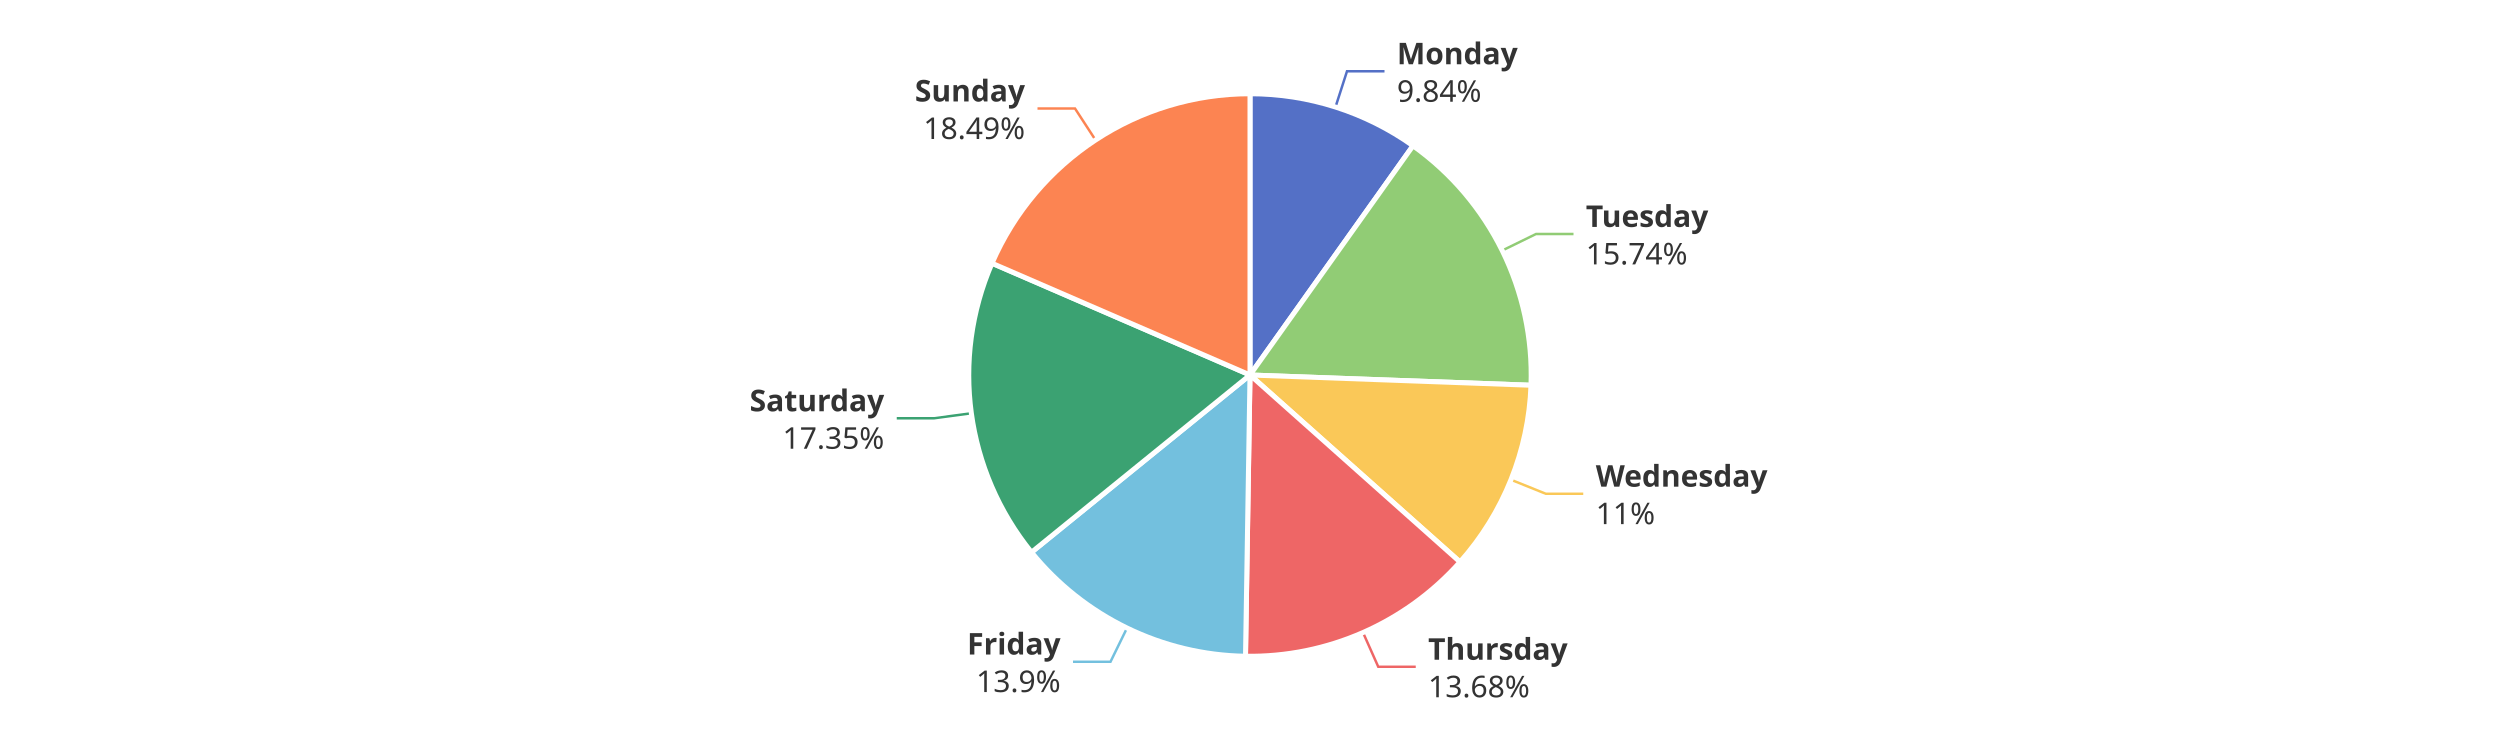
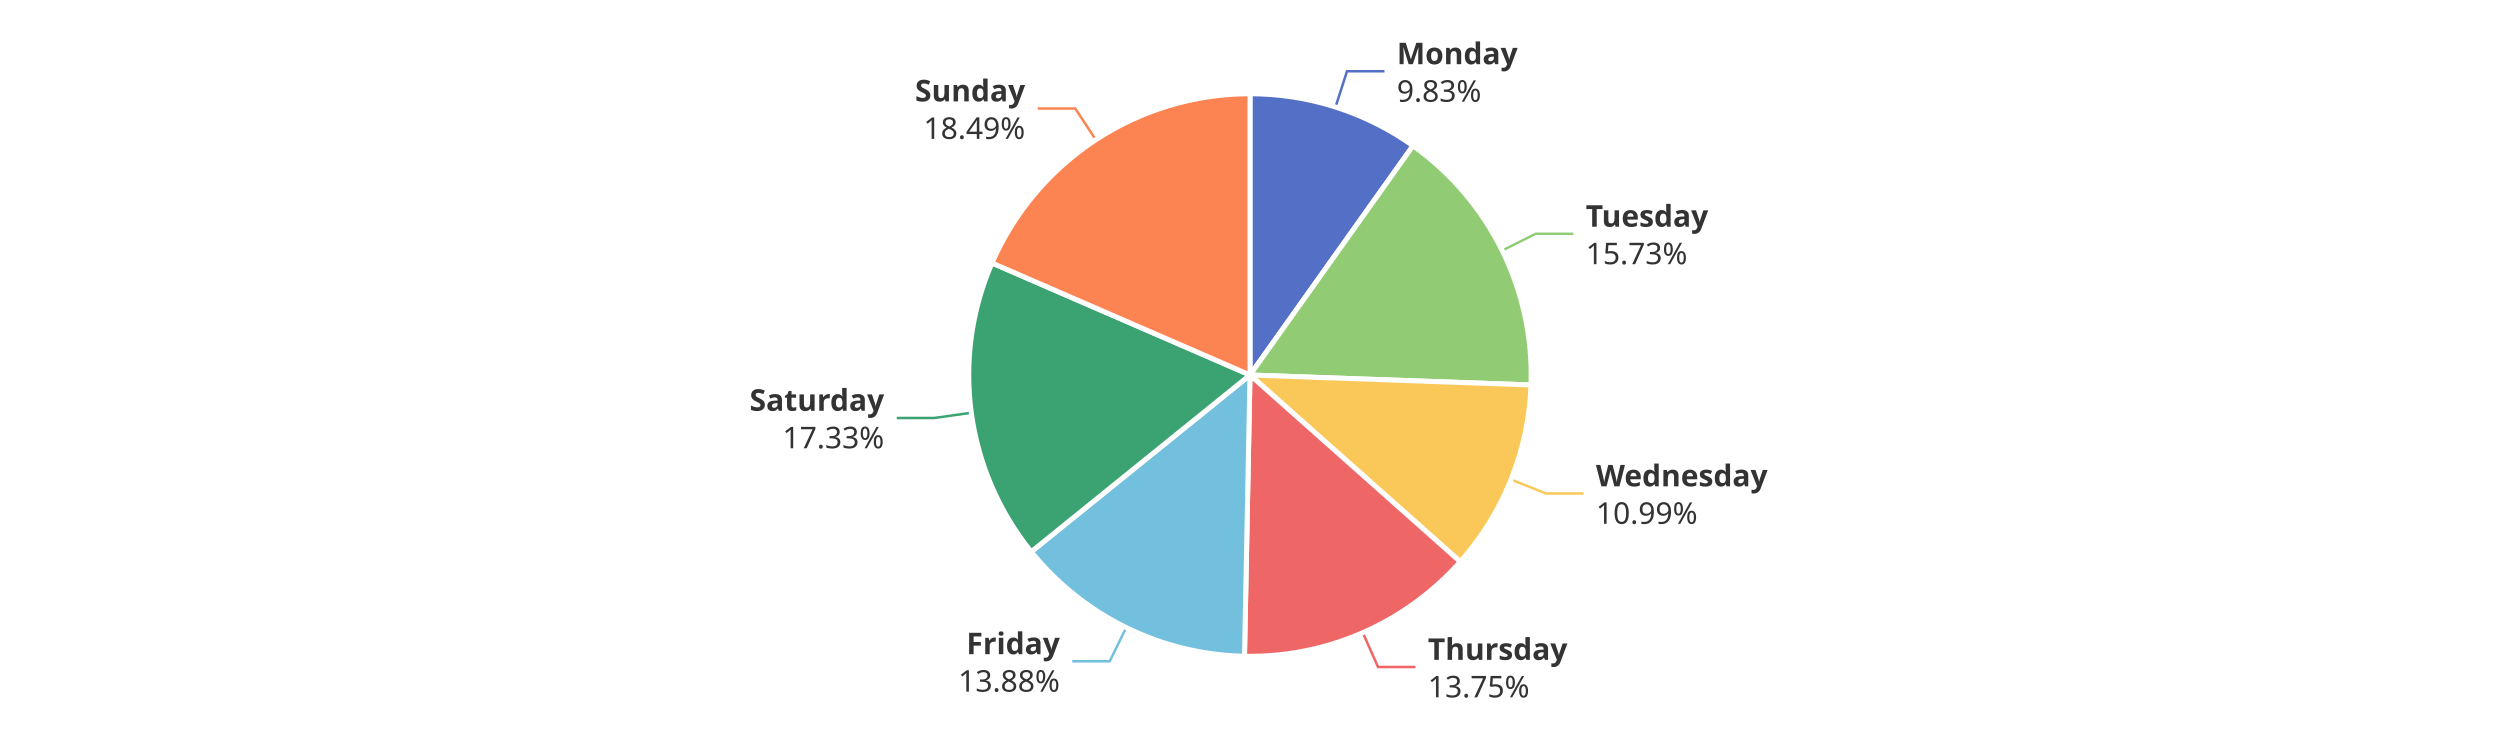
<svg xmlns="http://www.w3.org/2000/svg" width="1000" height="300" version="1.1" baseProfile="full" viewBox="0 0 1000 300">
  <rect width="1000" height="300" x="0" y="0" id="0" fill="#ffffff" />
  <polyline points="534.2 42.8 538.8 28.5 553.8 28.5" fill="none" stroke="#5470c6" />
-   <polyline points="600.9 100.2 614.4 93.6 629.4 93.6" fill="none" stroke="#91cc75" />
-   <polyline points="604.4 191.9 618.3 197.5 633.3 197.5" fill="none" stroke="#fac858" />
-   <polyline points="545.2 253 551.3 266.7 566.3 266.7" fill="none" stroke="#ee6666" />
-   <polyline points="450.8 251.2 444.2 264.7 429.2 264.7" fill="none" stroke="#73c0de" />
-   <polyline points="388.5 165.3 373.7 167.3 358.7 167.3" fill="none" stroke="#3ba272" />
-   <polyline points="438.2 56 430 43.4 415 43.4" fill="none" stroke="#fc8452" />
+   <polyline points="600.9 100.2 614.3 93.5 629.3 93.5" fill="none" stroke="#91cc75" />
+   <polyline points="604.4 191.8 618.4 197.4 633.4 197.4" fill="none" stroke="#fac858" />
+   <polyline points="545.1 253 551.2 266.8 566.2 266.8" fill="none" stroke="#ee6666" />
+   <polyline points="450.5 251 443.9 264.5 428.9 264.5" fill="none" stroke="#73c0de" />
+   <polyline points="388.5 165.1 373.7 167.2 358.7 167.2" fill="none" stroke="#3ba272" />
+   <polyline points="438.3 55.9 430.1 43.4 415.1 43.4" fill="none" stroke="#fc8452" />
  <path d="M500 37.5A112.5 112.5 0 0 1 565.2 58.3L500 150Z" fill="#5470c6" stroke="#fff" stroke-width="2" stroke-linejoin="round" />
-   <path d="M565.2 58.3A112.5 112.5 0 0 1 612.4 154.1L500 150Z" fill="#91cc75" stroke="#fff" stroke-width="2" stroke-linejoin="round" />
-   <path d="M612.4 154.1A112.5 112.5 0 0 1 584 224.8L500 150Z" fill="#fac858" stroke="#fff" stroke-width="2" stroke-linejoin="round" />
-   <path d="M584 224.8A112.5 112.5 0 0 1 498.2 262.5L500 150Z" fill="#ee6666" stroke="#fff" stroke-width="2" stroke-linejoin="round" />
-   <path d="M498.2 262.5A112.5 112.5 0 0 1 412.6 220.9L500 150Z" fill="#73c0de" stroke="#fff" stroke-width="2" stroke-linejoin="round" />
-   <path d="M412.6 220.9A112.5 112.5 0 0 1 396.8 105.3L500 150Z" fill="#3ba272" stroke="#fff" stroke-width="2" stroke-linejoin="round" />
-   <path d="M396.8 105.3A112.5 112.5 0 0 1 500 37.5L500 150Z" fill="#fc8452" stroke="#fff" stroke-width="2" stroke-linejoin="round" />
-   <path d="M0 -15l42.8 0l0 30l-42.8 0Z" transform="translate(558.7859 28.5426)" fill="none" />
-   <text dominant-baseline="central" text-anchor="start" style="font-size:12px;font-family:sans-serif;font-weight:bold;" y="-7.5" transform="translate(558.7859 28.5426)" fill="#333" stroke="rgb(255,255,255)" stroke-width="2" paint-order="stroke" stroke-miterlimit="2">Monday</text>
-   <text dominant-baseline="central" text-anchor="start" style="font-size:12px;font-family:sans-serif;" y="7.5" transform="translate(558.7859 28.5426)" fill="#333" stroke="rgb(255,255,255)" stroke-width="2" paint-order="stroke" stroke-miterlimit="2">9.84%</text>
-   <path d="M0 -15l46.2 0l0 30l-46.2 0Z" transform="translate(634.3509 93.6074)" fill="none" />
-   <text dominant-baseline="central" text-anchor="start" style="font-size:12px;font-family:sans-serif;font-weight:bold;" y="-7.5" transform="translate(634.3509 93.6074)" fill="#333" stroke="rgb(255,255,255)" stroke-width="2" paint-order="stroke" stroke-miterlimit="2">Tuesday</text>
-   <text dominant-baseline="central" text-anchor="start" style="font-size:12px;font-family:sans-serif;" y="7.5" transform="translate(634.3509 93.6074)" fill="#333" stroke="rgb(255,255,255)" stroke-width="2" paint-order="stroke" stroke-miterlimit="2">15.74%</text>
-   <path d="M0 -15l63.6 0l0 30l-63.6 0Z" transform="translate(638.3184 197.5081)" fill="none" />
-   <text dominant-baseline="central" text-anchor="start" style="font-size:12px;font-family:sans-serif;font-weight:bold;" y="-7.5" transform="translate(638.3184 197.5081)" fill="#333" stroke="rgb(255,255,255)" stroke-width="2" paint-order="stroke" stroke-miterlimit="2">Wednesday</text>
-   <text dominant-baseline="central" text-anchor="start" style="font-size:12px;font-family:sans-serif;" y="7.5" transform="translate(638.3184 197.5081)" fill="#333" stroke="rgb(255,255,255)" stroke-width="2" paint-order="stroke" stroke-miterlimit="2">11%</text>
-   <path d="M0 -15l50.2 0l0 30l-50.2 0Z" transform="translate(571.2557 266.7437)" fill="none" />
-   <text dominant-baseline="central" text-anchor="start" style="font-size:12px;font-family:sans-serif;font-weight:bold;" y="-7.5" transform="translate(571.2557 266.7437)" fill="#333" stroke="rgb(255,255,255)" stroke-width="2" paint-order="stroke" stroke-miterlimit="2">Thursday</text>
-   <text dominant-baseline="central" text-anchor="start" style="font-size:12px;font-family:sans-serif;" y="7.5" transform="translate(571.2557 266.7437)" fill="#333" stroke="rgb(255,255,255)" stroke-width="2" paint-order="stroke" stroke-miterlimit="2">13.68%</text>
-   <path d="M-34.2 -15l34.2 0l0 30l-34.2 0Z" transform="translate(424.2369 264.6592)" fill="none" />
-   <text dominant-baseline="central" text-anchor="end" style="font-size:12px;font-family:sans-serif;font-weight:bold;" y="-7.5" transform="translate(424.2369 264.6592)" fill="#333" stroke="rgb(255,255,255)" stroke-width="2" paint-order="stroke" stroke-miterlimit="2">Friday</text>
-   <text dominant-baseline="central" text-anchor="end" style="font-size:12px;font-family:sans-serif;" y="7.5" transform="translate(424.2369 264.6592)" fill="#333" stroke="rgb(255,255,255)" stroke-width="2" paint-order="stroke" stroke-miterlimit="2">13.9%</text>
-   <path d="M-48.2 -15l48.2 0l0 30l-48.2 0Z" transform="translate(353.6858 167.3483)" fill="none" />
-   <text dominant-baseline="central" text-anchor="end" style="font-size:12px;font-family:sans-serif;font-weight:bold;" y="-7.5" transform="translate(353.6858 167.3483)" fill="#333" stroke="rgb(255,255,255)" stroke-width="2" paint-order="stroke" stroke-miterlimit="2">Saturday</text>
-   <text dominant-baseline="central" text-anchor="end" style="font-size:12px;font-family:sans-serif;" y="7.5" transform="translate(353.6858 167.3483)" fill="#333" stroke="rgb(255,255,255)" stroke-width="2" paint-order="stroke" stroke-miterlimit="2">17.35%</text>
-   <path d="M-40.9 -15l40.9 0l0 30l-40.9 0Z" transform="translate(410.0058 43.4305)" fill="none" />
-   <text dominant-baseline="central" text-anchor="end" style="font-size:12px;font-family:sans-serif;font-weight:bold;" y="-7.5" transform="translate(410.0058 43.4305)" fill="#333" stroke="rgb(255,255,255)" stroke-width="2" paint-order="stroke" stroke-miterlimit="2">Sunday</text>
-   <text dominant-baseline="central" text-anchor="end" style="font-size:12px;font-family:sans-serif;" y="7.5" transform="translate(410.0058 43.4305)" fill="#333" stroke="rgb(255,255,255)" stroke-width="2" paint-order="stroke" stroke-miterlimit="2">18.49%</text>
+   <path d="M565.2 58.3A112.5 112.5 0 0 1 612.4 154L500 150Z" fill="#91cc75" stroke="#fff" stroke-width="2" stroke-linejoin="round" />
+   <path d="M612.4 154A112.5 112.5 0 0 1 584.1 224.7L500 150Z" fill="#fac858" stroke="#fff" stroke-width="2" stroke-linejoin="round" />
+   <path d="M584.1 224.7A112.5 112.5 0 0 1 497.8 262.5L500 150Z" fill="#ee6666" stroke="#fff" stroke-width="2" stroke-linejoin="round" />
+   <path d="M497.8 262.5A112.5 112.5 0 0 1 412.5 220.7L500 150Z" fill="#73c0de" stroke="#fff" stroke-width="2" stroke-linejoin="round" />
+   <path d="M412.5 220.7A112.5 112.5 0 0 1 396.8 105.2L500 150Z" fill="#3ba272" stroke="#fff" stroke-width="2" stroke-linejoin="round" />
+   <path d="M396.8 105.2A112.5 112.5 0 0 1 500 37.5L500 150Z" fill="#fc8452" stroke="#fff" stroke-width="2" stroke-linejoin="round" />
+   <path d="M0 -15l42.8 0l0 30l-42.8 0Z" transform="translate(558.7552 28.5328)" fill="none" />
+   <text dominant-baseline="central" text-anchor="start" style="font-size:12px;font-family:sans-serif;font-weight:bold;" y="-7.5" transform="translate(558.7552 28.5328)" fill="#333" stroke="rgb(255,255,255)" stroke-width="2" paint-order="stroke" stroke-miterlimit="2">Monday</text>
+   <text dominant-baseline="central" text-anchor="start" style="font-size:12px;font-family:sans-serif;" y="7.5" transform="translate(558.7552 28.5328)" fill="#333" stroke="rgb(255,255,255)" stroke-width="2" paint-order="stroke" stroke-miterlimit="2">9.83%</text>
+   <path d="M0 -15l46.2 0l0 30l-46.2 0Z" transform="translate(634.3103 93.5251)" fill="none" />
+   <text dominant-baseline="central" text-anchor="start" style="font-size:12px;font-family:sans-serif;font-weight:bold;" y="-7.5" transform="translate(634.3103 93.5251)" fill="#333" stroke="rgb(255,255,255)" stroke-width="2" paint-order="stroke" stroke-miterlimit="2">Tuesday</text>
+   <text dominant-baseline="central" text-anchor="start" style="font-size:12px;font-family:sans-serif;" y="7.5" transform="translate(634.3103 93.5251)" fill="#333" stroke="rgb(255,255,255)" stroke-width="2" paint-order="stroke" stroke-miterlimit="2">15.73%</text>
+   <path d="M0 -15l63.6 0l0 30l-63.6 0Z" transform="translate(638.3744 197.3684)" fill="none" />
+   <text dominant-baseline="central" text-anchor="start" style="font-size:12px;font-family:sans-serif;font-weight:bold;" y="-7.5" transform="translate(638.3744 197.3684)" fill="#333" stroke="rgb(255,255,255)" stroke-width="2" paint-order="stroke" stroke-miterlimit="2">Wednesday</text>
+   <text dominant-baseline="central" text-anchor="start" style="font-size:12px;font-family:sans-serif;" y="7.5" transform="translate(638.3744 197.3684)" fill="#333" stroke="rgb(255,255,255)" stroke-width="2" paint-order="stroke" stroke-miterlimit="2">10.99%</text>
+   <path d="M0 -15l50.2 0l0 30l-50.2 0Z" transform="translate(571.1553 266.7878)" fill="none" />
+   <text dominant-baseline="central" text-anchor="start" style="font-size:12px;font-family:sans-serif;font-weight:bold;" y="-7.5" transform="translate(571.1553 266.7878)" fill="#333" stroke="rgb(255,255,255)" stroke-width="2" paint-order="stroke" stroke-miterlimit="2">Thursday</text>
+   <text dominant-baseline="central" text-anchor="start" style="font-size:12px;font-family:sans-serif;" y="7.5" transform="translate(571.1553 266.7878)" fill="#333" stroke="rgb(255,255,255)" stroke-width="2" paint-order="stroke" stroke-miterlimit="2">13.75%</text>
+   <path d="M-40.9 -15l40.9 0l0 30l-40.9 0Z" transform="translate(423.9385 264.5136)" fill="none" />
+   <text dominant-baseline="central" text-anchor="end" style="font-size:12px;font-family:sans-serif;font-weight:bold;" y="-7.5" transform="translate(423.9385 264.5136)" fill="#333" stroke="rgb(255,255,255)" stroke-width="2" paint-order="stroke" stroke-miterlimit="2">Friday</text>
+   <text dominant-baseline="central" text-anchor="end" style="font-size:12px;font-family:sans-serif;" y="7.5" transform="translate(423.9385 264.5136)" fill="#333" stroke="rgb(255,255,255)" stroke-width="2" paint-order="stroke" stroke-miterlimit="2">13.88%</text>
+   <path d="M-48.2 -15l48.2 0l0 30l-48.2 0Z" transform="translate(353.6591 167.1533)" fill="none" />
+   <text dominant-baseline="central" text-anchor="end" style="font-size:12px;font-family:sans-serif;font-weight:bold;" y="-7.5" transform="translate(353.6591 167.1533)" fill="#333" stroke="rgb(255,255,255)" stroke-width="2" paint-order="stroke" stroke-miterlimit="2">Saturday</text>
+   <text dominant-baseline="central" text-anchor="end" style="font-size:12px;font-family:sans-serif;" y="7.5" transform="translate(353.6591 167.1533)" fill="#333" stroke="rgb(255,255,255)" stroke-width="2" paint-order="stroke" stroke-miterlimit="2">17.33%</text>
+   <path d="M-40.9 -15l40.9 0l0 30l-40.9 0Z" transform="translate(410.0604 43.3947)" fill="none" />
+   <text dominant-baseline="central" text-anchor="end" style="font-size:12px;font-family:sans-serif;font-weight:bold;" y="-7.5" transform="translate(410.0604 43.3947)" fill="#333" stroke="rgb(255,255,255)" stroke-width="2" paint-order="stroke" stroke-miterlimit="2">Sunday</text>
+   <text dominant-baseline="central" text-anchor="end" style="font-size:12px;font-family:sans-serif;" y="7.5" transform="translate(410.0604 43.3947)" fill="#333" stroke="rgb(255,255,255)" stroke-width="2" paint-order="stroke" stroke-miterlimit="2">18.49%</text>
</svg>
